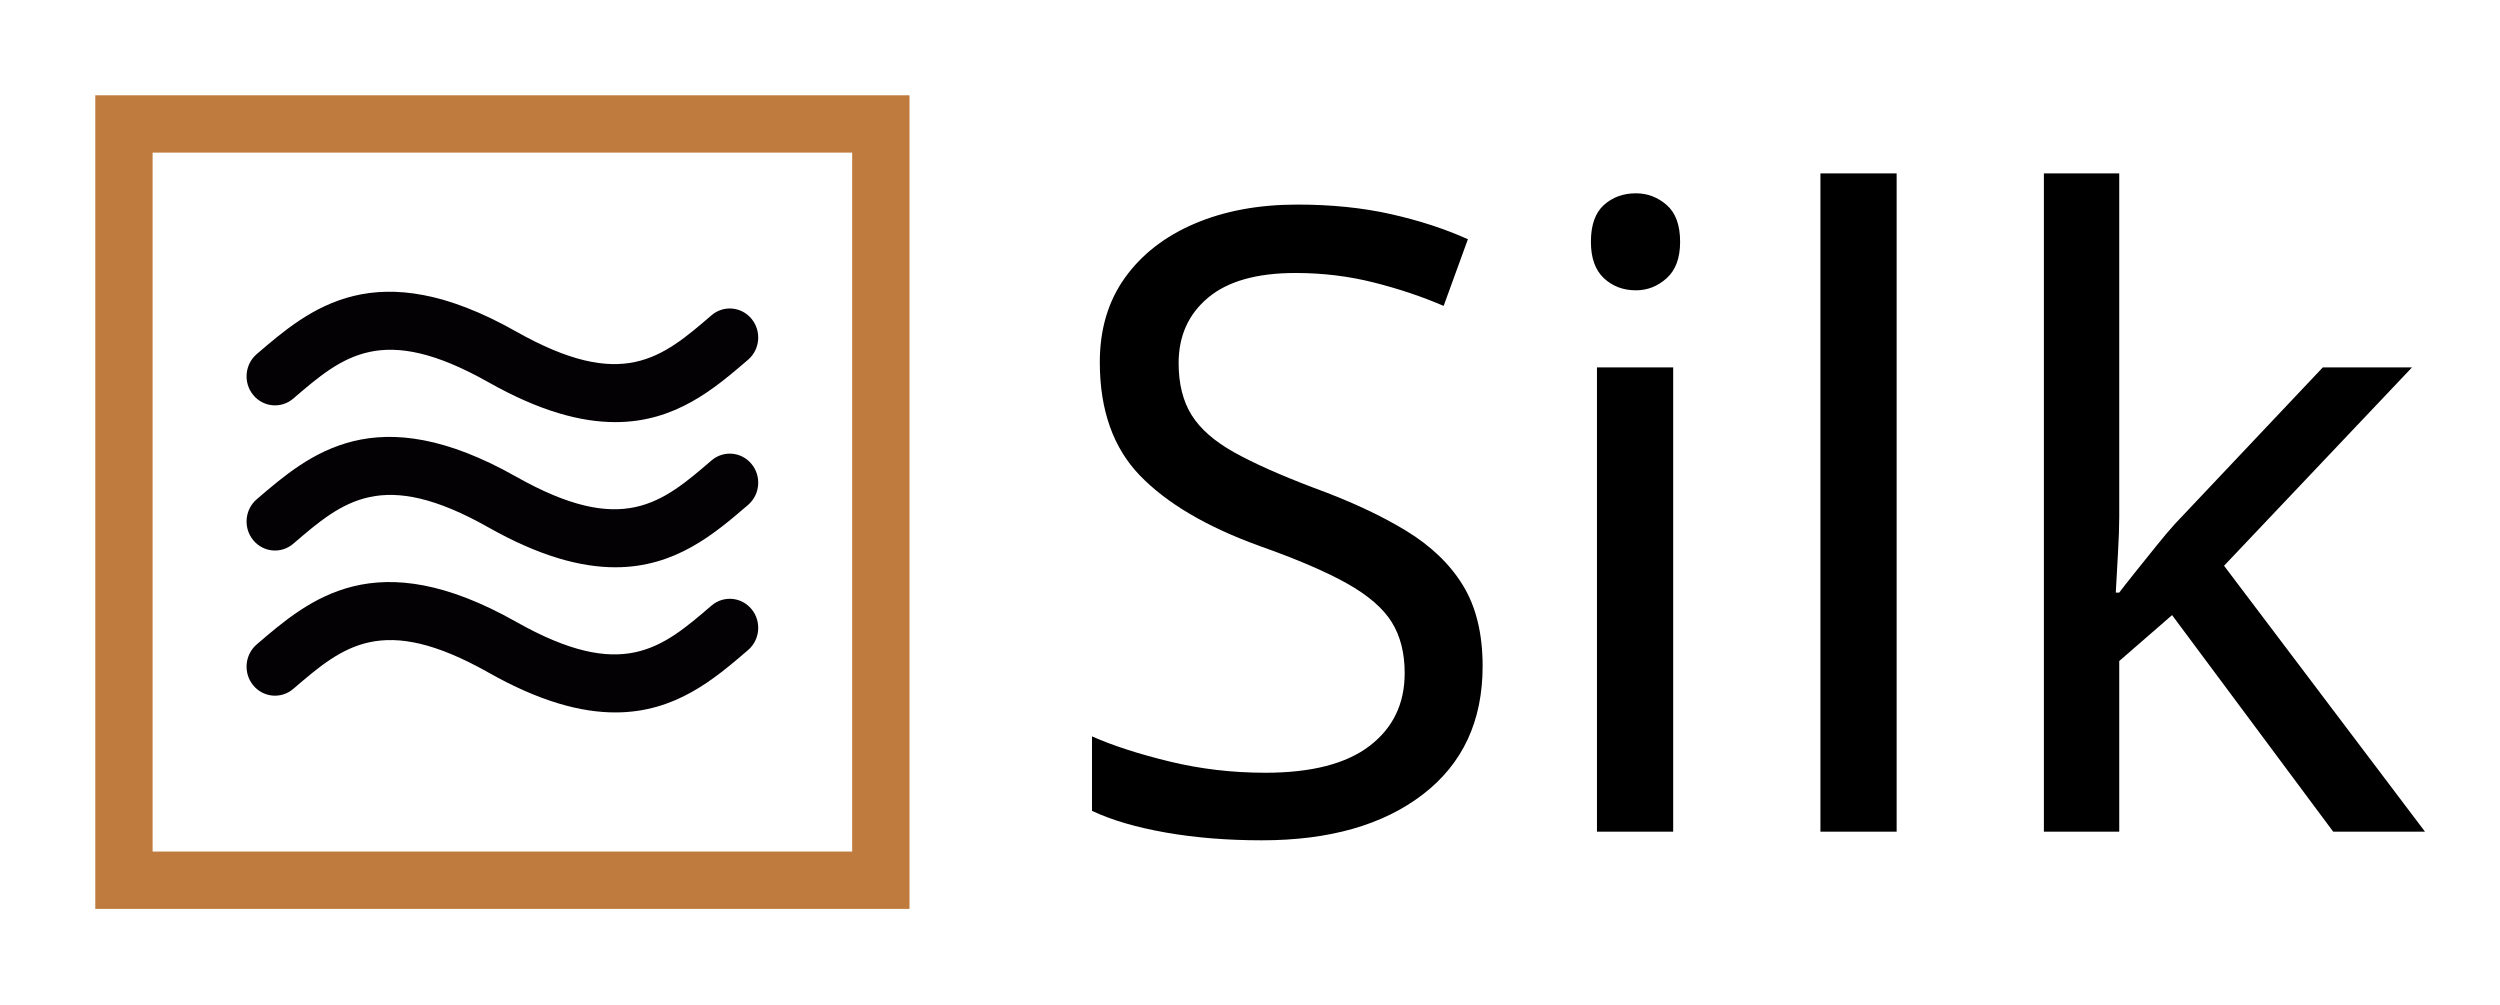
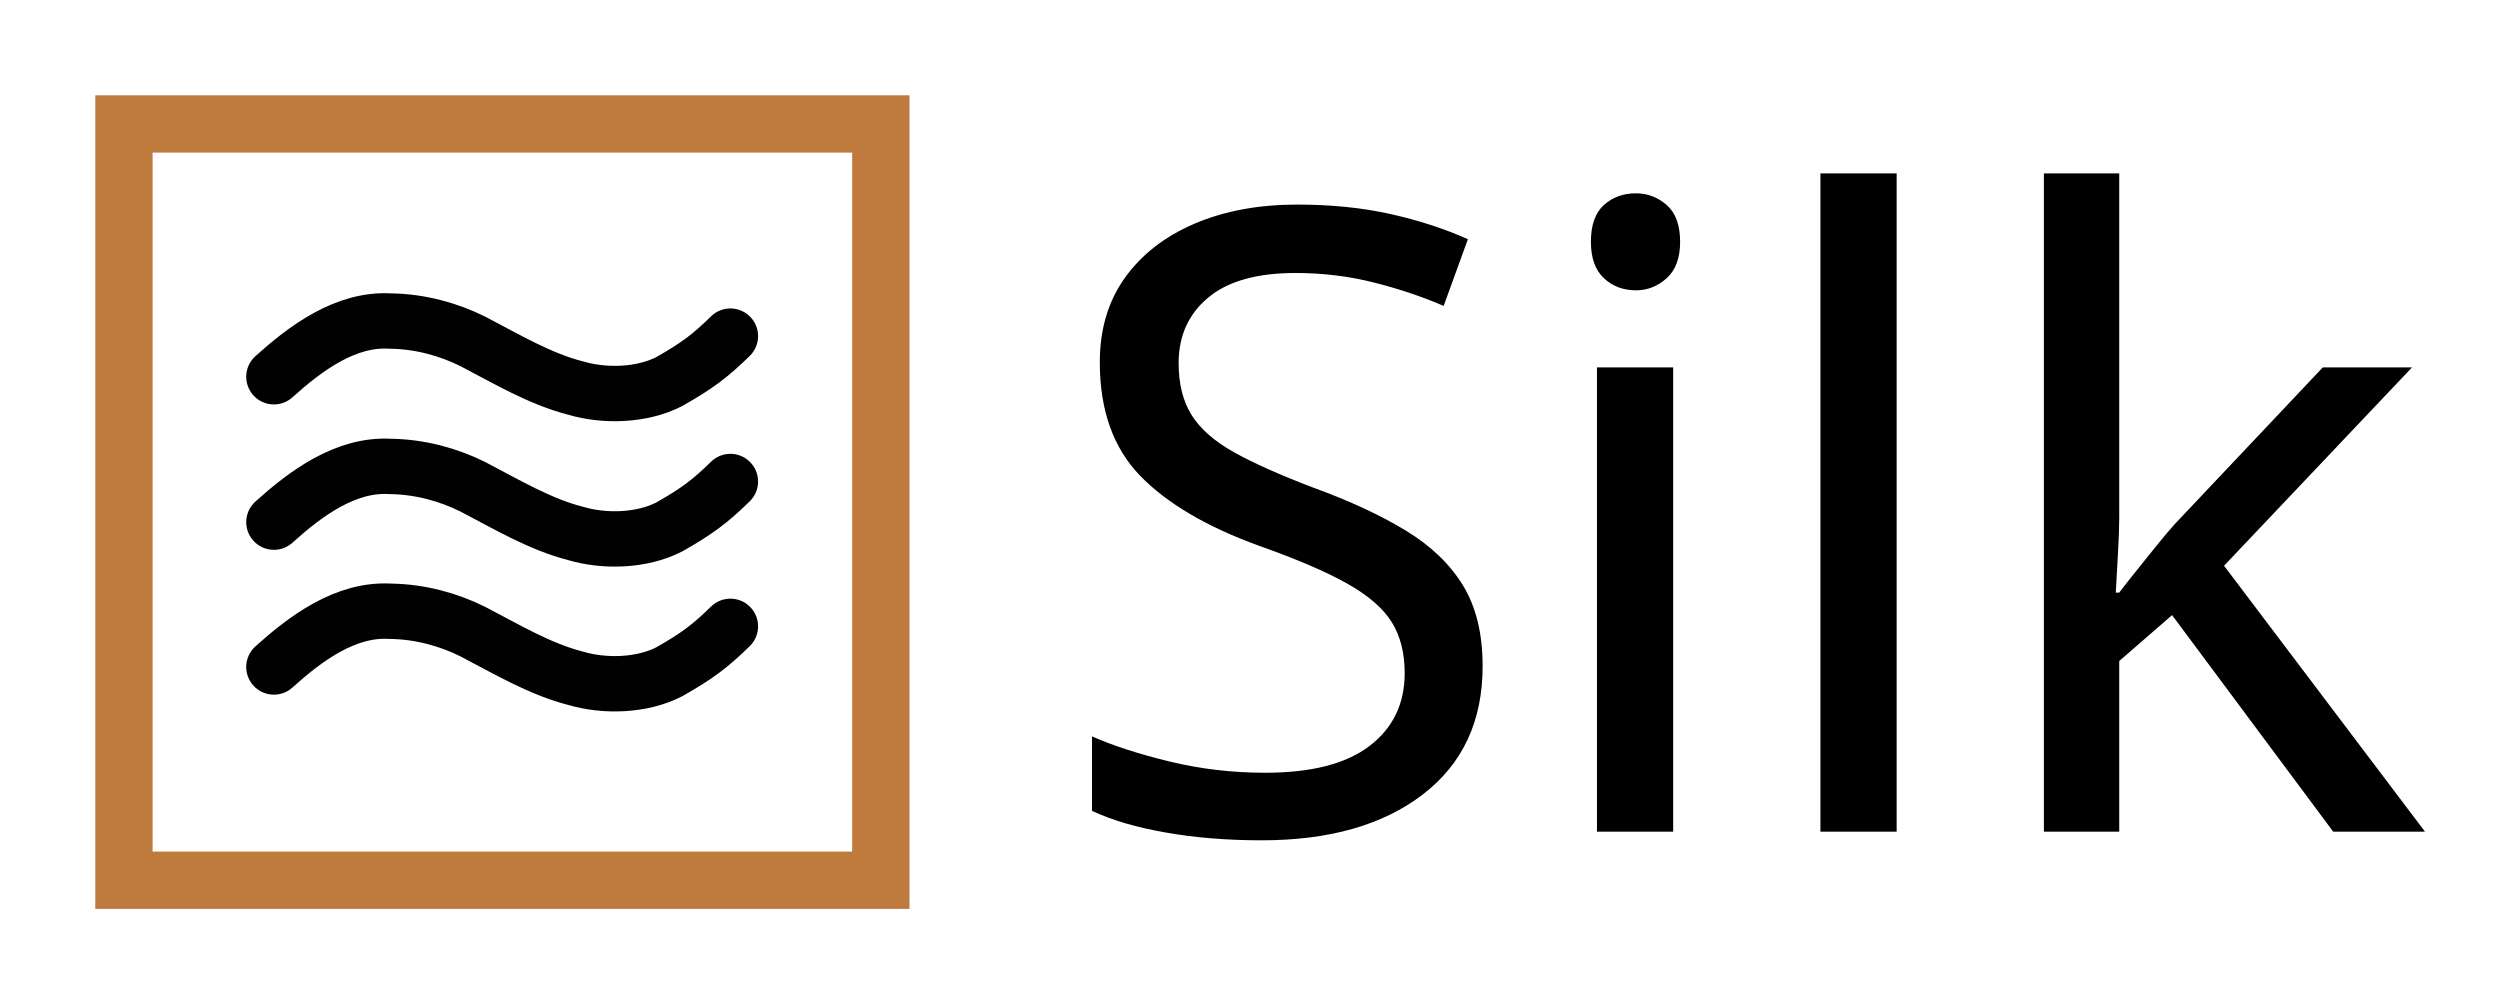
<svg xmlns="http://www.w3.org/2000/svg" version="1.1" id="Capa_1" x="0px" y="0px" width="2623.739" height="1053.873" viewBox="0 0 2623.739 1053.873" xml:space="preserve">
  <defs id="defs43" />
  <g id="g11" transform="translate(-112.6306,1635.971)" />
  <g id="g13" transform="translate(-112.6306,1635.971)" />
  <g id="g15" transform="translate(-112.6306,1635.971)" />
  <g id="g17" transform="translate(-112.6306,1635.971)" />
  <g id="g19" transform="translate(-112.6306,1635.971)" />
  <g id="g21" transform="translate(-112.6306,1635.971)" />
  <g id="g23" transform="translate(-112.6306,1635.971)" />
  <g id="g25" transform="translate(-112.6306,1635.971)" />
  <g id="g27" transform="translate(-112.6306,1635.971)" />
  <g id="g29" transform="translate(-112.6306,1635.971)" />
  <g id="g31" transform="translate(-112.6306,1635.971)" />
  <g id="g33" transform="translate(-112.6306,1635.971)" />
  <g id="g35" transform="translate(-112.6306,1635.971)" />
  <g id="g37" transform="translate(-112.6306,1635.971)" />
  <g id="g39" transform="translate(-112.6306,1635.971)" />
  <rect style="opacity:1;fill:none;fill-opacity:1;stroke:#bf7a3d;stroke-width:60.157;stroke-linecap:butt;stroke-linejoin:miter;stroke-miterlimit:4;stroke-dasharray:none;stroke-dashoffset:0;stroke-opacity:1" id="rect4180" width="794.359" height="793.716" x="130.079" y="130.079" />
-   <g transform="matrix(5.966407,0,0,5.966407,258.769,258.4487)" id="g3">
-     <path style="fill:#030104" d="m 8.219,26.79 c 8.736,-7.502 15.637,-13.433 34.359,-2.854 8.994,5.081 16.249,6.999 22.289,6.998 10.575,0 17.426,-5.883 23.352,-10.975 2.113,-1.814 2.385,-5.035 0.607,-7.194 -1.778,-2.159 -4.932,-2.438 -7.045,-0.621 -8.735,7.505 -15.635,13.434 -34.363,2.853 -24.739,-13.975 -36.326,-4.02 -45.637,3.977 -2.112,1.815 -2.385,5.036 -0.607,7.195 1.777,2.158 4.931,2.437 7.045,0.621 z M 81.781,37.678 C 73.046,45.181 66.146,51.111 47.418,40.531 22.679,26.555 11.092,36.51 1.781,44.508 c -2.112,1.816 -2.385,5.037 -0.607,7.193 1.777,2.159 4.932,2.438 7.045,0.622 8.736,-7.503 15.637,-13.433 34.359,-2.855 8.994,5.081 16.249,7 22.289,7 10.575,0 17.426,-5.884 23.352,-10.975 2.113,-1.816 2.385,-5.037 0.607,-7.194 -1.777,-2.161 -4.931,-2.438 -7.045,-0.621 z m 0,25.531 C 73.046,70.713 66.146,76.642 47.418,66.063 22.679,52.087 11.092,62.042 1.781,70.04 c -2.112,1.815 -2.385,5.037 -0.607,7.196 1.777,2.156 4.932,2.436 7.045,0.62 8.736,-7.505 15.636,-13.432 34.359,-2.856 8.994,5.083 16.249,7 22.289,7 10.575,0 17.426,-5.884 23.352,-10.974 2.113,-1.815 2.385,-5.038 0.607,-7.196 -1.778,-2.158 -4.931,-2.435 -7.045,-0.621 z" id="path5" />
+   <g id="g4174">
+     <path id="path4167" d="m 287.457,395.41 c 33.167,-29.934 75.174,-61.229 121.963,-58.486 31.935,0.363 61.928,9.008 86.668,21.29 35.205,18.328 70.713,39.598 108.418,49.156 29.572,8.725 68.904,8.038 98,-6.983 28.883,-16.435 42.595,-26.595 64.046,-47.629" style="fill:none;fill-rule:evenodd;stroke:#000000;stroke-width:58.1;stroke-linecap:round;stroke-linejoin:round;stroke-miterlimit:4;stroke-dasharray:none;stroke-opacity:0.993" />
+     <path style="fill:none;fill-rule:evenodd;stroke:#000000;stroke-width:58.1;stroke-linecap:round;stroke-linejoin:round;stroke-miterlimit:4;stroke-dasharray:none;stroke-opacity:0.993" d="m 287.457,547.994 c 33.167,-29.934 75.174,-61.229 121.963,-58.486 31.935,0.363 61.928,9.008 86.668,21.29 35.205,18.328 70.713,39.598 108.418,49.156 29.572,8.725 68.904,8.038 98,-6.983 28.883,-16.435 42.595,-26.595 64.046,-47.629" id="path4170" />
+     <path id="path4172" d="m 287.457,699.994 c 33.167,-29.934 75.174,-61.229 121.963,-58.486 31.935,0.363 61.928,9.008 86.668,21.29 35.205,18.328 70.713,39.598 108.418,49.156 29.572,8.725 68.904,8.038 98,-6.983 28.883,-16.435 42.595,-26.595 64.046,-47.629" style="fill:none;fill-rule:evenodd;stroke:#000000;stroke-width:58.1;stroke-linecap:round;stroke-linejoin:round;stroke-miterlimit:4;stroke-dasharray:none;stroke-opacity:0.993" />
  </g>
  <g transform="matrix(2.707626,0,0,2.707626,-797.1649,1733.531)" id="g7" />
  <g transform="matrix(2.707626,0,0,2.707626,-797.1649,1733.531)" id="g9" />
  <g transform="matrix(2.707626,0,0,2.707626,-797.1649,1733.531)" id="g11-3" />
  <g transform="matrix(2.707626,0,0,2.707626,-797.1649,1733.531)" id="g13-6" />
  <g transform="matrix(2.707626,0,0,2.707626,-797.1649,1733.531)" id="g15-7" />
  <g transform="matrix(2.707626,0,0,2.707626,-797.1649,1733.531)" id="g17-5" />
  <g transform="matrix(2.707626,0,0,2.707626,-797.1649,1733.531)" id="g19-3" />
  <g transform="matrix(2.707626,0,0,2.707626,-797.1649,1733.531)" id="g21-5" />
  <g transform="matrix(2.707626,0,0,2.707626,-797.1649,1733.531)" id="g23-6" />
  <g transform="matrix(2.707626,0,0,2.707626,-797.1649,1733.531)" id="g25-2" />
  <g transform="matrix(2.707626,0,0,2.707626,-797.1649,1733.531)" id="g27-9" />
  <g transform="matrix(2.707626,0,0,2.707626,-797.1649,1733.531)" id="g29-1" />
  <g transform="matrix(2.707626,0,0,2.707626,-797.1649,1733.531)" id="g31-2" />
  <g transform="matrix(2.707626,0,0,2.707626,-797.1649,1733.531)" id="g33-7" />
  <g transform="matrix(2.707626,0,0,2.707626,-797.1649,1733.531)" id="g35-0" />
  <text xml:space="preserve" style="font-style:normal;font-weight:normal;font-size:58.176px;line-height:125%;font-family:sans-serif;letter-spacing:0px;word-spacing:0px;fill:#000000;fill-opacity:1;stroke:none;stroke-width:1px;stroke-linecap:butt;stroke-linejoin:miter;stroke-opacity:1" x="1099.694" y="872.814" id="text4240">
    <tspan id="tspan4242" x="1099.694" y="872.814" style="font-style:normal;font-variant:normal;font-weight:normal;font-stretch:normal;font-size:909.007px;font-family:Ubuntu;-inkscape-font-specification:Ubuntu">Silk</tspan>
  </text>
</svg>
